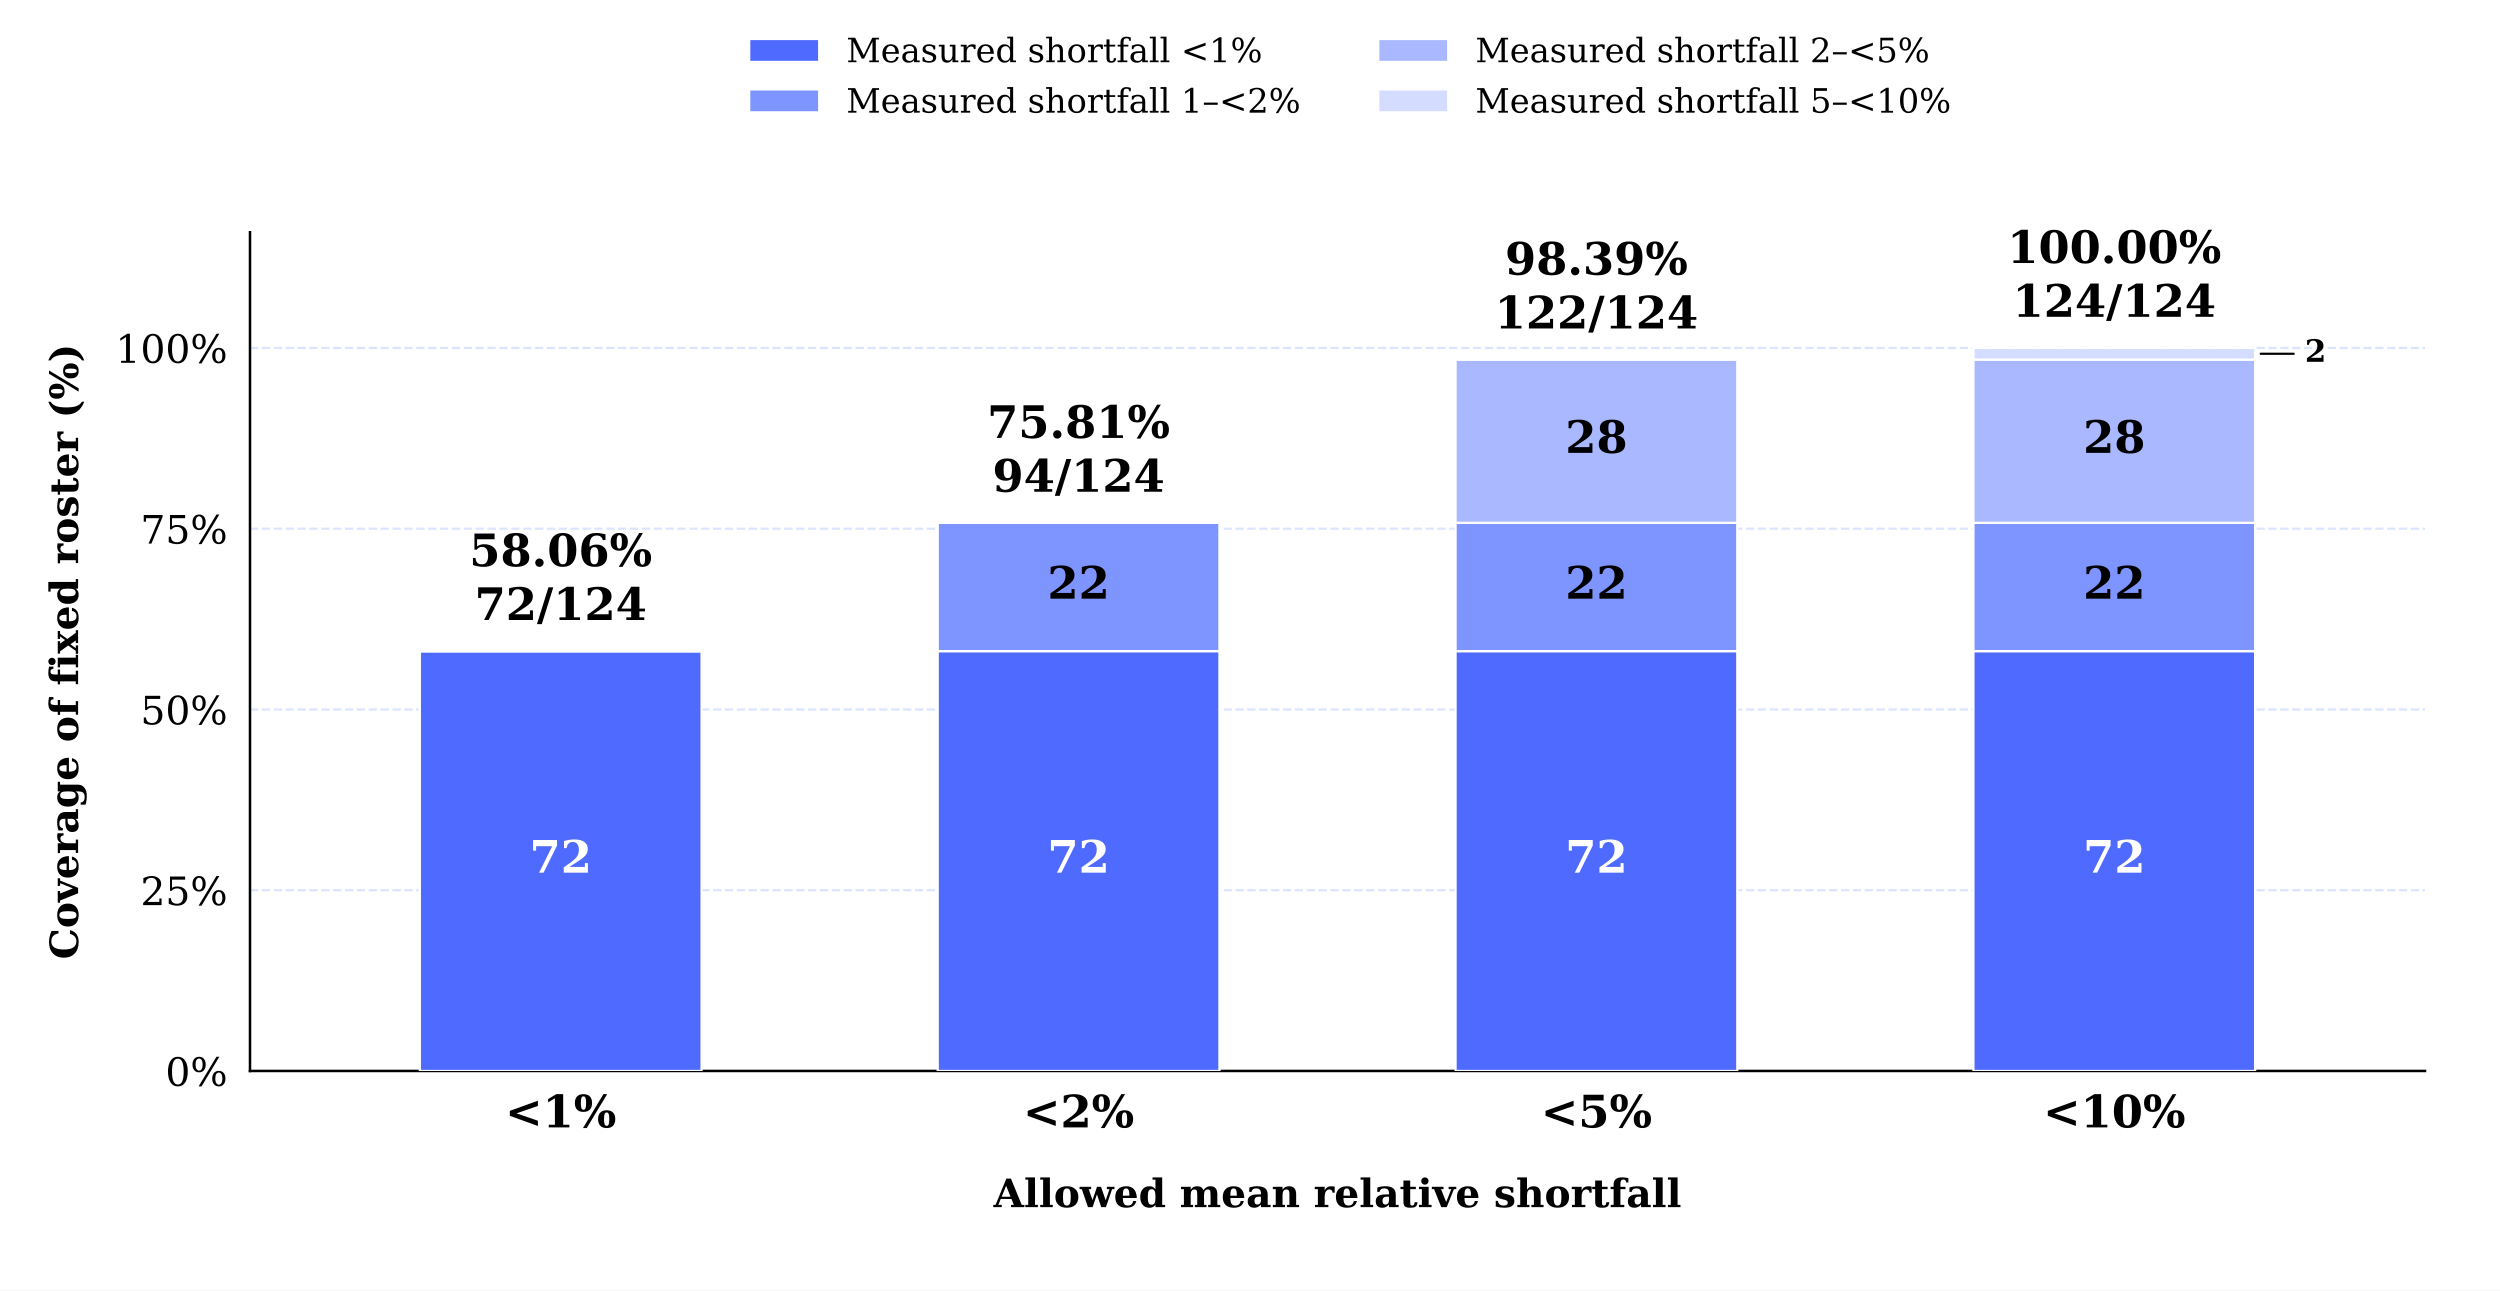
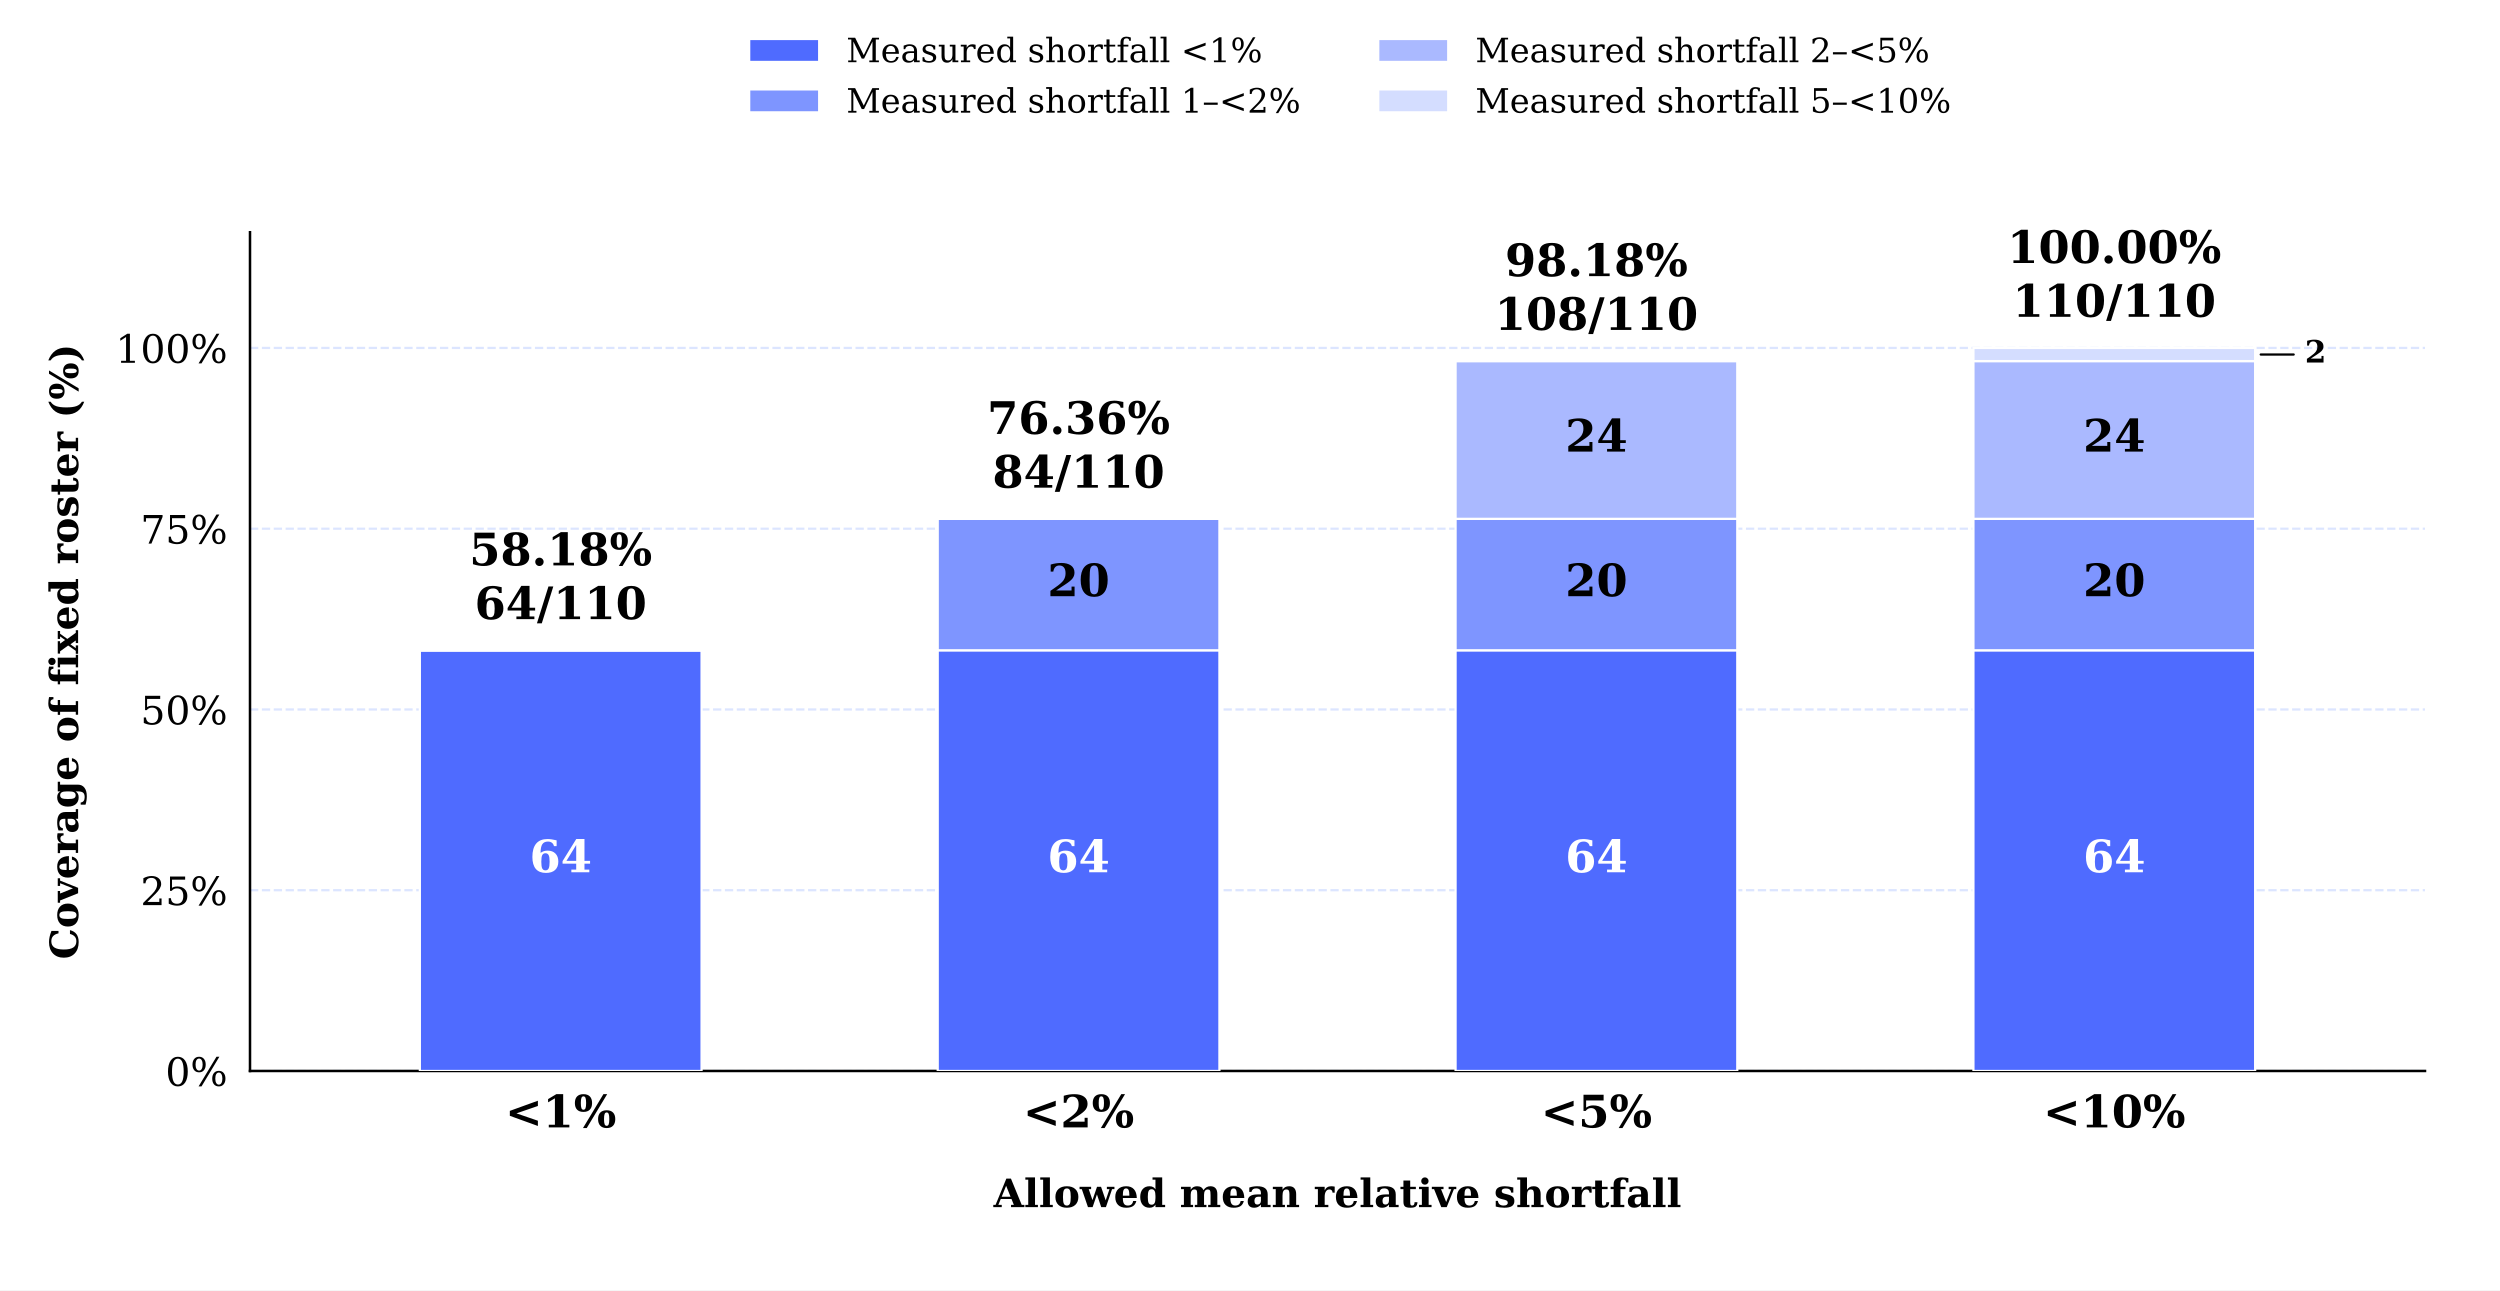
<svg xmlns="http://www.w3.org/2000/svg" width="892.8pt" height="460.8pt" viewBox="0 0 892.8 460.8" version="1.1">
  <defs>
    <style type="text/css">*{stroke-linejoin: round; stroke-linecap: butt}</style>
  </defs>
  <g id="figure_1">
    <g id="patch_1">
      <path d="M 0 460.8 L 892.8 460.8 L 892.8 0 L 0 0 z " style="fill: #ffffff" />
    </g>
    <g id="axes_1">
      <g id="patch_2">
        <path d="M 89.28 382.464 L 866.016 382.464 L 866.016 82.944 L 89.28 82.944 z " style="fill: #ffffff" />
      </g>
      <g id="matplotlib.axis_1">
        <g id="xtick_1">
          <g id="line2d_1" />
          <g id="text_1">
            <text style="font-weight: 700; font-size: 16px; font-family: 'DejaVu Serif'; text-anchor: middle" x="200.242" y="402.62" transform="rotate(-0 200.2423 402.6202)">&lt;1%</text>
          </g>
        </g>
        <g id="xtick_2">
          <g id="line2d_2" />
          <g id="text_2">
            <text style="font-weight: 700; font-size: 16px; font-family: 'DejaVu Serif'; text-anchor: middle" x="385.179" y="402.62" transform="rotate(-0 385.1794 402.6202)">&lt;2%</text>
          </g>
        </g>
        <g id="xtick_3">
          <g id="line2d_3" />
          <g id="text_3">
            <text style="font-weight: 700; font-size: 16px; font-family: 'DejaVu Serif'; text-anchor: middle" x="570.117" y="402.62" transform="rotate(-0 570.1166 402.6202)">&lt;5%</text>
          </g>
        </g>
        <g id="xtick_4">
          <g id="line2d_4" />
          <g id="text_4">
            <text style="font-weight: 700; font-size: 16px; font-family: 'DejaVu Serif'; text-anchor: middle" x="755.054" y="402.62" transform="rotate(-0 755.0537 402.6202)">&lt;10%</text>
          </g>
        </g>
        <g id="text_5">
          <text style="font-weight: 700; font-size: 14px; font-family: 'DejaVu Serif'; text-anchor: middle" x="477.648" y="431.102" transform="rotate(-0 477.648 431.1018)">Allowed mean relative shortfall</text>
        </g>
      </g>
      <g id="matplotlib.axis_2">
        <g id="ytick_1">
          <g id="line2d_5">
            <path d="M 89.28 382.464 L 866.016 382.464 " clip-path="url(#p8fcf92ae67)" style="fill: none; stroke-dasharray: 2.96,1.28; stroke-dashoffset: 0; stroke: #dce5ff; stroke-width: 0.8" />
          </g>
          <g id="line2d_6" />
          <g id="text_6">
            <text style="font-size: 14px; font-family: 'DejaVu Serif'; text-anchor: end" x="81.28" y="387.782" transform="rotate(-0 81.28 387.7824)">0%</text>
          </g>
        </g>
        <g id="ytick_2">
          <g id="line2d_7">
            <path d="M 89.28 317.912 L 866.016 317.912 " clip-path="url(#p8fcf92ae67)" style="fill: none; stroke-dasharray: 2.96,1.28; stroke-dashoffset: 0; stroke: #dce5ff; stroke-width: 0.8" />
          </g>
          <g id="line2d_8" />
          <g id="text_7">
            <text style="font-size: 14px; font-family: 'DejaVu Serif'; text-anchor: end" x="81.28" y="323.231" transform="rotate(-0 81.28 323.2306)">25%</text>
          </g>
        </g>
        <g id="ytick_3">
          <g id="line2d_9">
            <path d="M 89.28 253.361 L 866.016 253.361 " clip-path="url(#p8fcf92ae67)" style="fill: none; stroke-dasharray: 2.96,1.28; stroke-dashoffset: 0; stroke: #dce5ff; stroke-width: 0.8" />
          </g>
          <g id="line2d_10" />
          <g id="text_8">
            <text style="font-size: 14px; font-family: 'DejaVu Serif'; text-anchor: end" x="81.28" y="258.679" transform="rotate(-0 81.28 258.6789)">50%</text>
          </g>
        </g>
        <g id="ytick_4">
          <g id="line2d_11">
            <path d="M 89.28 188.809 L 866.016 188.809 " clip-path="url(#p8fcf92ae67)" style="fill: none; stroke-dasharray: 2.96,1.28; stroke-dashoffset: 0; stroke: #dce5ff; stroke-width: 0.8" />
          </g>
          <g id="line2d_12" />
          <g id="text_9">
            <text style="font-size: 14px; font-family: 'DejaVu Serif'; text-anchor: end" x="81.28" y="194.127" transform="rotate(-0 81.28 194.1272)">75%</text>
          </g>
        </g>
        <g id="ytick_5">
          <g id="line2d_13">
            <path d="M 89.28 124.257 L 866.016 124.257 " clip-path="url(#p8fcf92ae67)" style="fill: none; stroke-dasharray: 2.96,1.28; stroke-dashoffset: 0; stroke: #dce5ff; stroke-width: 0.8" />
          </g>
          <g id="line2d_14" />
          <g id="text_10">
            <text style="font-size: 14px; font-family: 'DejaVu Serif'; text-anchor: end" x="81.28" y="129.575" transform="rotate(-0 81.28 129.5755)">100%</text>
          </g>
        </g>
        <g id="text_11">
          <text style="font-weight: 700; font-size: 14px; font-family: 'DejaVu Serif'; text-anchor: middle" x="27.892" y="232.704" transform="rotate(-90 27.89203 232.704)">Coverage of fixed roster (%)</text>
        </g>
      </g>
      <g id="patch_3">
        <path d="M 89.28 382.464 L 89.28 82.944 " style="fill: none; stroke: #000000; stroke-width: 0.9; stroke-linejoin: miter; stroke-linecap: square" />
      </g>
      <g id="patch_4">
        <path d="M 89.28 382.464 L 866.016 382.464 " style="fill: none; stroke: #000000; stroke-width: 0.9; stroke-linejoin: miter; stroke-linecap: square" />
      </g>
      <g id="patch_5">
-         <path d="M 149.939 382.464 L 250.545 382.464 L 250.545 232.537 L 149.939 232.537 z " clip-path="url(#p8fcf92ae67)" style="fill: #4f6bff; stroke: #ffffff; stroke-width: 0.8; stroke-linejoin: miter" />
+         <path d="M 149.939 382.464 L 250.545 382.464 L 250.545 232.235 L 149.939 232.235 z " clip-path="url(#p8fcf92ae67)" style="fill: #4f6bff; stroke: #ffffff; stroke-width: 0.8; stroke-linejoin: miter" />
      </g>
      <g id="patch_6">
-         <path d="M 334.877 382.464 L 435.482 382.464 L 435.482 232.537 L 334.877 232.537 z " clip-path="url(#p8fcf92ae67)" style="fill: #4f6bff; stroke: #ffffff; stroke-width: 0.8; stroke-linejoin: miter" />
+         <path d="M 334.877 382.464 L 435.482 382.464 L 435.482 232.235 L 334.877 232.235 z " clip-path="url(#p8fcf92ae67)" style="fill: #4f6bff; stroke: #ffffff; stroke-width: 0.8; stroke-linejoin: miter" />
      </g>
      <g id="patch_7">
-         <path d="M 519.814 382.464 L 620.419 382.464 L 620.419 232.537 L 519.814 232.537 z " clip-path="url(#p8fcf92ae67)" style="fill: #4f6bff; stroke: #ffffff; stroke-width: 0.8; stroke-linejoin: miter" />
+         <path d="M 519.814 382.464 L 620.419 382.464 L 620.419 232.235 L 519.814 232.235 z " clip-path="url(#p8fcf92ae67)" style="fill: #4f6bff; stroke: #ffffff; stroke-width: 0.8; stroke-linejoin: miter" />
      </g>
      <g id="patch_8">
-         <path d="M 704.751 382.464 L 805.357 382.464 L 805.357 232.537 L 704.751 232.537 z " clip-path="url(#p8fcf92ae67)" style="fill: #4f6bff; stroke: #ffffff; stroke-width: 0.8; stroke-linejoin: miter" />
+         <path d="M 704.751 382.464 L 805.357 382.464 L 805.357 232.235 L 704.751 232.235 z " clip-path="url(#p8fcf92ae67)" style="fill: #4f6bff; stroke: #ffffff; stroke-width: 0.8; stroke-linejoin: miter" />
      </g>
      <g id="text_12">
-         <text style="font-weight: 700; font-size: 16px; font-family: 'DejaVu Serif'; text-anchor: middle; fill: #ffffff" x="200.242" y="311.657" transform="rotate(-0 200.2423 311.657)">72</text>
+         <text style="font-weight: 700; font-size: 16px; font-family: 'DejaVu Serif'; text-anchor: middle; fill: #ffffff" x="200.242" y="311.506" transform="rotate(-0 200.2423 311.5055)">64</text>
      </g>
      <g id="text_13">
-         <text style="font-weight: 700; font-size: 16px; font-family: 'DejaVu Serif'; text-anchor: middle; fill: #ffffff" x="385.179" y="311.657" transform="rotate(-0 385.1794 311.657)">72</text>
+         <text style="font-weight: 700; font-size: 16px; font-family: 'DejaVu Serif'; text-anchor: middle; fill: #ffffff" x="385.179" y="311.506" transform="rotate(-0 385.1794 311.5055)">64</text>
      </g>
      <g id="text_14">
-         <text style="font-weight: 700; font-size: 16px; font-family: 'DejaVu Serif'; text-anchor: middle; fill: #ffffff" x="570.117" y="311.657" transform="rotate(-0 570.1166 311.657)">72</text>
+         <text style="font-weight: 700; font-size: 16px; font-family: 'DejaVu Serif'; text-anchor: middle; fill: #ffffff" x="570.117" y="311.506" transform="rotate(-0 570.1166 311.5055)">64</text>
      </g>
      <g id="text_15">
-         <text style="font-weight: 700; font-size: 16px; font-family: 'DejaVu Serif'; text-anchor: middle; fill: #ffffff" x="755.054" y="311.657" transform="rotate(-0 755.0537 311.657)">72</text>
+         <text style="font-weight: 700; font-size: 16px; font-family: 'DejaVu Serif'; text-anchor: middle; fill: #ffffff" x="755.054" y="311.506" transform="rotate(-0 755.0537 311.5055)">64</text>
      </g>
      <g id="patch_9">
-         <path d="M 149.939 232.537 L 250.545 232.537 L 250.545 232.537 L 149.939 232.537 z " clip-path="url(#p8fcf92ae67)" style="fill: #7e95ff; stroke: #ffffff; stroke-width: 0.8; stroke-linejoin: miter" />
+         <path d="M 149.939 232.235 L 250.545 232.235 L 250.545 232.235 L 149.939 232.235 z " clip-path="url(#p8fcf92ae67)" style="fill: #7e95ff; stroke: #ffffff; stroke-width: 0.8; stroke-linejoin: miter" />
      </g>
      <g id="patch_10">
-         <path d="M 334.877 232.537 L 435.482 232.537 L 435.482 186.727 L 334.877 186.727 z " clip-path="url(#p8fcf92ae67)" style="fill: #7e95ff; stroke: #ffffff; stroke-width: 0.8; stroke-linejoin: miter" />
+         <path d="M 334.877 232.235 L 435.482 232.235 L 435.482 185.288 L 334.877 185.288 z " clip-path="url(#p8fcf92ae67)" style="fill: #7e95ff; stroke: #ffffff; stroke-width: 0.8; stroke-linejoin: miter" />
      </g>
      <g id="patch_11">
-         <path d="M 519.814 232.537 L 620.419 232.537 L 620.419 186.727 L 519.814 186.727 z " clip-path="url(#p8fcf92ae67)" style="fill: #7e95ff; stroke: #ffffff; stroke-width: 0.8; stroke-linejoin: miter" />
+         <path d="M 519.814 232.235 L 620.419 232.235 L 620.419 185.288 L 519.814 185.288 z " clip-path="url(#p8fcf92ae67)" style="fill: #7e95ff; stroke: #ffffff; stroke-width: 0.8; stroke-linejoin: miter" />
      </g>
      <g id="patch_12">
-         <path d="M 704.751 232.537 L 805.357 232.537 L 805.357 186.727 L 704.751 186.727 z " clip-path="url(#p8fcf92ae67)" style="fill: #7e95ff; stroke: #ffffff; stroke-width: 0.8; stroke-linejoin: miter" />
+         <path d="M 704.751 232.235 L 805.357 232.235 L 805.357 185.288 L 704.751 185.288 z " clip-path="url(#p8fcf92ae67)" style="fill: #7e95ff; stroke: #ffffff; stroke-width: 0.8; stroke-linejoin: miter" />
      </g>
      <g id="text_16">
-         <text style="font-weight: 700; font-size: 16px; font-family: 'DejaVu Serif'; text-anchor: middle" x="385.179" y="213.788" transform="rotate(-0 385.1794 213.7882)">22</text>
+         <text style="font-weight: 700; font-size: 16px; font-family: 'DejaVu Serif'; text-anchor: middle" x="385.179" y="212.917" transform="rotate(-0 385.1794 212.9174)">20</text>
      </g>
      <g id="text_17">
-         <text style="font-weight: 700; font-size: 16px; font-family: 'DejaVu Serif'; text-anchor: middle" x="570.117" y="213.788" transform="rotate(-0 570.1166 213.7882)">22</text>
+         <text style="font-weight: 700; font-size: 16px; font-family: 'DejaVu Serif'; text-anchor: middle" x="570.117" y="212.917" transform="rotate(-0 570.1166 212.9174)">20</text>
      </g>
      <g id="text_18">
-         <text style="font-weight: 700; font-size: 16px; font-family: 'DejaVu Serif'; text-anchor: middle" x="755.054" y="213.788" transform="rotate(-0 755.0537 213.7882)">22</text>
+         <text style="font-weight: 700; font-size: 16px; font-family: 'DejaVu Serif'; text-anchor: middle" x="755.054" y="212.917" transform="rotate(-0 755.0537 212.9174)">20</text>
      </g>
      <g id="patch_13">
-         <path d="M 149.939 232.537 L 250.545 232.537 L 250.545 232.537 L 149.939 232.537 z " clip-path="url(#p8fcf92ae67)" style="fill: #aab9ff; stroke: #ffffff; stroke-width: 0.8; stroke-linejoin: miter" />
+         <path d="M 149.939 232.235 L 250.545 232.235 L 250.545 232.235 L 149.939 232.235 z " clip-path="url(#p8fcf92ae67)" style="fill: #aab9ff; stroke: #ffffff; stroke-width: 0.8; stroke-linejoin: miter" />
      </g>
      <g id="patch_14">
-         <path d="M 334.877 186.727 L 435.482 186.727 L 435.482 186.727 L 334.877 186.727 z " clip-path="url(#p8fcf92ae67)" style="fill: #aab9ff; stroke: #ffffff; stroke-width: 0.8; stroke-linejoin: miter" />
+         <path d="M 334.877 185.288 L 435.482 185.288 L 435.482 185.288 L 334.877 185.288 z " clip-path="url(#p8fcf92ae67)" style="fill: #aab9ff; stroke: #ffffff; stroke-width: 0.8; stroke-linejoin: miter" />
      </g>
      <g id="patch_15">
-         <path d="M 519.814 186.727 L 620.419 186.727 L 620.419 128.422 L 519.814 128.422 z " clip-path="url(#p8fcf92ae67)" style="fill: #aab9ff; stroke: #ffffff; stroke-width: 0.8; stroke-linejoin: miter" />
+         <path d="M 519.814 185.288 L 620.419 185.288 L 620.419 128.952 L 519.814 128.952 z " clip-path="url(#p8fcf92ae67)" style="fill: #aab9ff; stroke: #ffffff; stroke-width: 0.8; stroke-linejoin: miter" />
      </g>
      <g id="patch_16">
-         <path d="M 704.751 186.727 L 805.357 186.727 L 805.357 128.422 L 704.751 128.422 z " clip-path="url(#p8fcf92ae67)" style="fill: #aab9ff; stroke: #ffffff; stroke-width: 0.8; stroke-linejoin: miter" />
+         <path d="M 704.751 185.288 L 805.357 185.288 L 805.357 128.952 L 704.751 128.952 z " clip-path="url(#p8fcf92ae67)" style="fill: #aab9ff; stroke: #ffffff; stroke-width: 0.8; stroke-linejoin: miter" />
      </g>
      <g id="text_19">
-         <text style="font-weight: 700; font-size: 16px; font-family: 'DejaVu Serif'; text-anchor: middle" x="570.117" y="161.73" transform="rotate(-0 570.1166 161.7304)">28</text>
+         <text style="font-weight: 700; font-size: 16px; font-family: 'DejaVu Serif'; text-anchor: middle" x="570.117" y="161.276" transform="rotate(-0 570.1166 161.276)">24</text>
      </g>
      <g id="text_20">
-         <text style="font-weight: 700; font-size: 16px; font-family: 'DejaVu Serif'; text-anchor: middle" x="755.054" y="161.73" transform="rotate(-0 755.0537 161.7304)">28</text>
+         <text style="font-weight: 700; font-size: 16px; font-family: 'DejaVu Serif'; text-anchor: middle" x="755.054" y="161.276" transform="rotate(-0 755.0537 161.276)">24</text>
      </g>
      <g id="patch_17">
-         <path d="M 149.939 232.537 L 250.545 232.537 L 250.545 232.537 L 149.939 232.537 z " clip-path="url(#p8fcf92ae67)" style="fill: #d4ddff; stroke: #ffffff; stroke-width: 0.8; stroke-linejoin: miter" />
+         <path d="M 149.939 232.235 L 250.545 232.235 L 250.545 232.235 L 149.939 232.235 z " clip-path="url(#p8fcf92ae67)" style="fill: #d4ddff; stroke: #ffffff; stroke-width: 0.8; stroke-linejoin: miter" />
      </g>
      <g id="patch_18">
-         <path d="M 334.877 186.727 L 435.482 186.727 L 435.482 186.727 L 334.877 186.727 z " clip-path="url(#p8fcf92ae67)" style="fill: #d4ddff; stroke: #ffffff; stroke-width: 0.8; stroke-linejoin: miter" />
+         <path d="M 334.877 185.288 L 435.482 185.288 L 435.482 185.288 L 334.877 185.288 z " clip-path="url(#p8fcf92ae67)" style="fill: #d4ddff; stroke: #ffffff; stroke-width: 0.8; stroke-linejoin: miter" />
      </g>
      <g id="patch_19">
-         <path d="M 519.814 128.422 L 620.419 128.422 L 620.419 128.422 L 519.814 128.422 z " clip-path="url(#p8fcf92ae67)" style="fill: #d4ddff; stroke: #ffffff; stroke-width: 0.8; stroke-linejoin: miter" />
+         <path d="M 519.814 128.952 L 620.419 128.952 L 620.419 128.952 L 519.814 128.952 z " clip-path="url(#p8fcf92ae67)" style="fill: #d4ddff; stroke: #ffffff; stroke-width: 0.8; stroke-linejoin: miter" />
      </g>
      <g id="patch_20">
-         <path d="M 704.751 128.422 L 805.357 128.422 L 805.357 124.257 L 704.751 124.257 z " clip-path="url(#p8fcf92ae67)" style="fill: #d4ddff; stroke: #ffffff; stroke-width: 0.8; stroke-linejoin: miter" />
+         <path d="M 704.751 128.952 L 805.357 128.952 L 805.357 124.257 L 704.751 124.257 z " clip-path="url(#p8fcf92ae67)" style="fill: #d4ddff; stroke: #ffffff; stroke-width: 0.8; stroke-linejoin: miter" />
      </g>
      <g id="patch_21">
-         <path d="M 819.116 126.339 Q 813.236 126.339 807.355 126.339 " style="fill: none; stroke: #000000; stroke-width: 0.8; stroke-linecap: round" />
+         <path d="M 819.116 126.604 Q 813.236 126.604 807.355 126.604 " style="fill: none; stroke: #000000; stroke-width: 0.8; stroke-linecap: round" />
      </g>
      <g id="text_21">
-         <text style="font-weight: 700; font-size: 11px; font-family: 'DejaVu Serif'; text-anchor: start" x="823.111" y="129.197" transform="rotate(-0 823.1106 129.1968)">2</text>
+         <text style="font-weight: 700; font-size: 11px; font-family: 'DejaVu Serif'; text-anchor: start" x="823.111" y="129.462" transform="rotate(-0 823.1106 129.4619)">2</text>
      </g>
      <g id="text_22">
-         <text style="font-weight: 700; font-size: 16px; font-family: 'DejaVu Serif'" transform="translate(167.591 202.2084)">58.06%</text>
-         <text style="font-weight: 700; font-size: 16px; font-family: 'DejaVu Serif'" transform="translate(169.4885 221.4116)">72/124</text>
+         <text style="font-weight: 700; font-size: 16px; font-family: 'DejaVu Serif'" transform="translate(167.591 201.9055)">58.18%</text>
+         <text style="font-weight: 700; font-size: 16px; font-family: 'DejaVu Serif'" transform="translate(169.4885 221.1087)">64/110</text>
      </g>
      <g id="text_23">
-         <text style="font-weight: 700; font-size: 16px; font-family: 'DejaVu Serif'" transform="translate(352.5282 156.3975)">75.81%</text>
-         <text style="font-weight: 700; font-size: 16px; font-family: 'DejaVu Serif'" transform="translate(354.4257 175.6007)">94/124</text>
+         <text style="font-weight: 700; font-size: 16px; font-family: 'DejaVu Serif'" transform="translate(352.5282 154.9588)">76.36%</text>
+         <text style="font-weight: 700; font-size: 16px; font-family: 'DejaVu Serif'" transform="translate(354.4257 174.162)">84/110</text>
      </g>
      <g id="text_24">
-         <text style="font-weight: 700; font-size: 16px; font-family: 'DejaVu Serif'" transform="translate(537.4653 98.09274)">98.39%</text>
-         <text style="font-weight: 700; font-size: 16px; font-family: 'DejaVu Serif'" transform="translate(533.7966 117.2959)">122/124</text>
+         <text style="font-weight: 700; font-size: 16px; font-family: 'DejaVu Serif'" transform="translate(537.4653 98.62278)">98.18%</text>
+         <text style="font-weight: 700; font-size: 16px; font-family: 'DejaVu Serif'" transform="translate(533.7966 117.8259)">108/110</text>
      </g>
      <g id="text_25">
        <text style="font-weight: 700; font-size: 16px; font-family: 'DejaVu Serif'" transform="translate(716.8362 93.92811)">100.00%</text>
-         <text style="font-weight: 700; font-size: 16px; font-family: 'DejaVu Serif'" transform="translate(718.7337 113.1312)">124/124</text>
+         <text style="font-weight: 700; font-size: 16px; font-family: 'DejaVu Serif'" transform="translate(718.7337 113.1312)">110/110</text>
      </g>
    </g>
    <g id="legend_1">
      <g id="patch_22">
        <path d="M 267.447 22.222 L 292.647 22.222 L 292.647 13.822 L 267.447 13.822 z " style="fill: #4f6bff; stroke: #ffffff; stroke-linejoin: miter" />
      </g>
      <g id="text_26">
        <text style="font-size: 12px; font-family: 'DejaVu Serif'; text-anchor: start" x="302.247" y="22.222" transform="rotate(-0 302.247 22.22212)">Measured shortfall &lt;1%</text>
      </g>
      <g id="patch_23">
        <path d="M 267.447 40.223 L 292.647 40.223 L 292.647 31.823 L 267.447 31.823 z " style="fill: #7e95ff; stroke: #ffffff; stroke-linejoin: miter" />
      </g>
      <g id="text_27">
        <text style="font-size: 12px; font-family: 'DejaVu Serif'; text-anchor: start" x="302.247" y="40.223" transform="rotate(-0 302.247 40.22306)">Measured shortfall 1–&lt;2%</text>
      </g>
      <g id="patch_24">
        <path d="M 492.094 22.222 L 517.294 22.222 L 517.294 13.822 L 492.094 13.822 z " style="fill: #aab9ff; stroke: #ffffff; stroke-linejoin: miter" />
      </g>
      <g id="text_28">
        <text style="font-size: 12px; font-family: 'DejaVu Serif'; text-anchor: start" x="526.894" y="22.222" transform="rotate(-0 526.8945 22.22212)">Measured shortfall 2–&lt;5%</text>
      </g>
      <g id="patch_25">
        <path d="M 492.094 40.223 L 517.294 40.223 L 517.294 31.823 L 492.094 31.823 z " style="fill: #d4ddff; stroke: #ffffff; stroke-linejoin: miter" />
      </g>
      <g id="text_29">
        <text style="font-size: 12px; font-family: 'DejaVu Serif'; text-anchor: start" x="526.894" y="40.223" transform="rotate(-0 526.8945 40.22306)">Measured shortfall 5–&lt;10%</text>
      </g>
    </g>
  </g>
  <defs>
    <clipPath id="p8fcf92ae67">
      <rect x="89.28" y="82.944" width="776.736" height="299.52" />
    </clipPath>
  </defs>
</svg>
